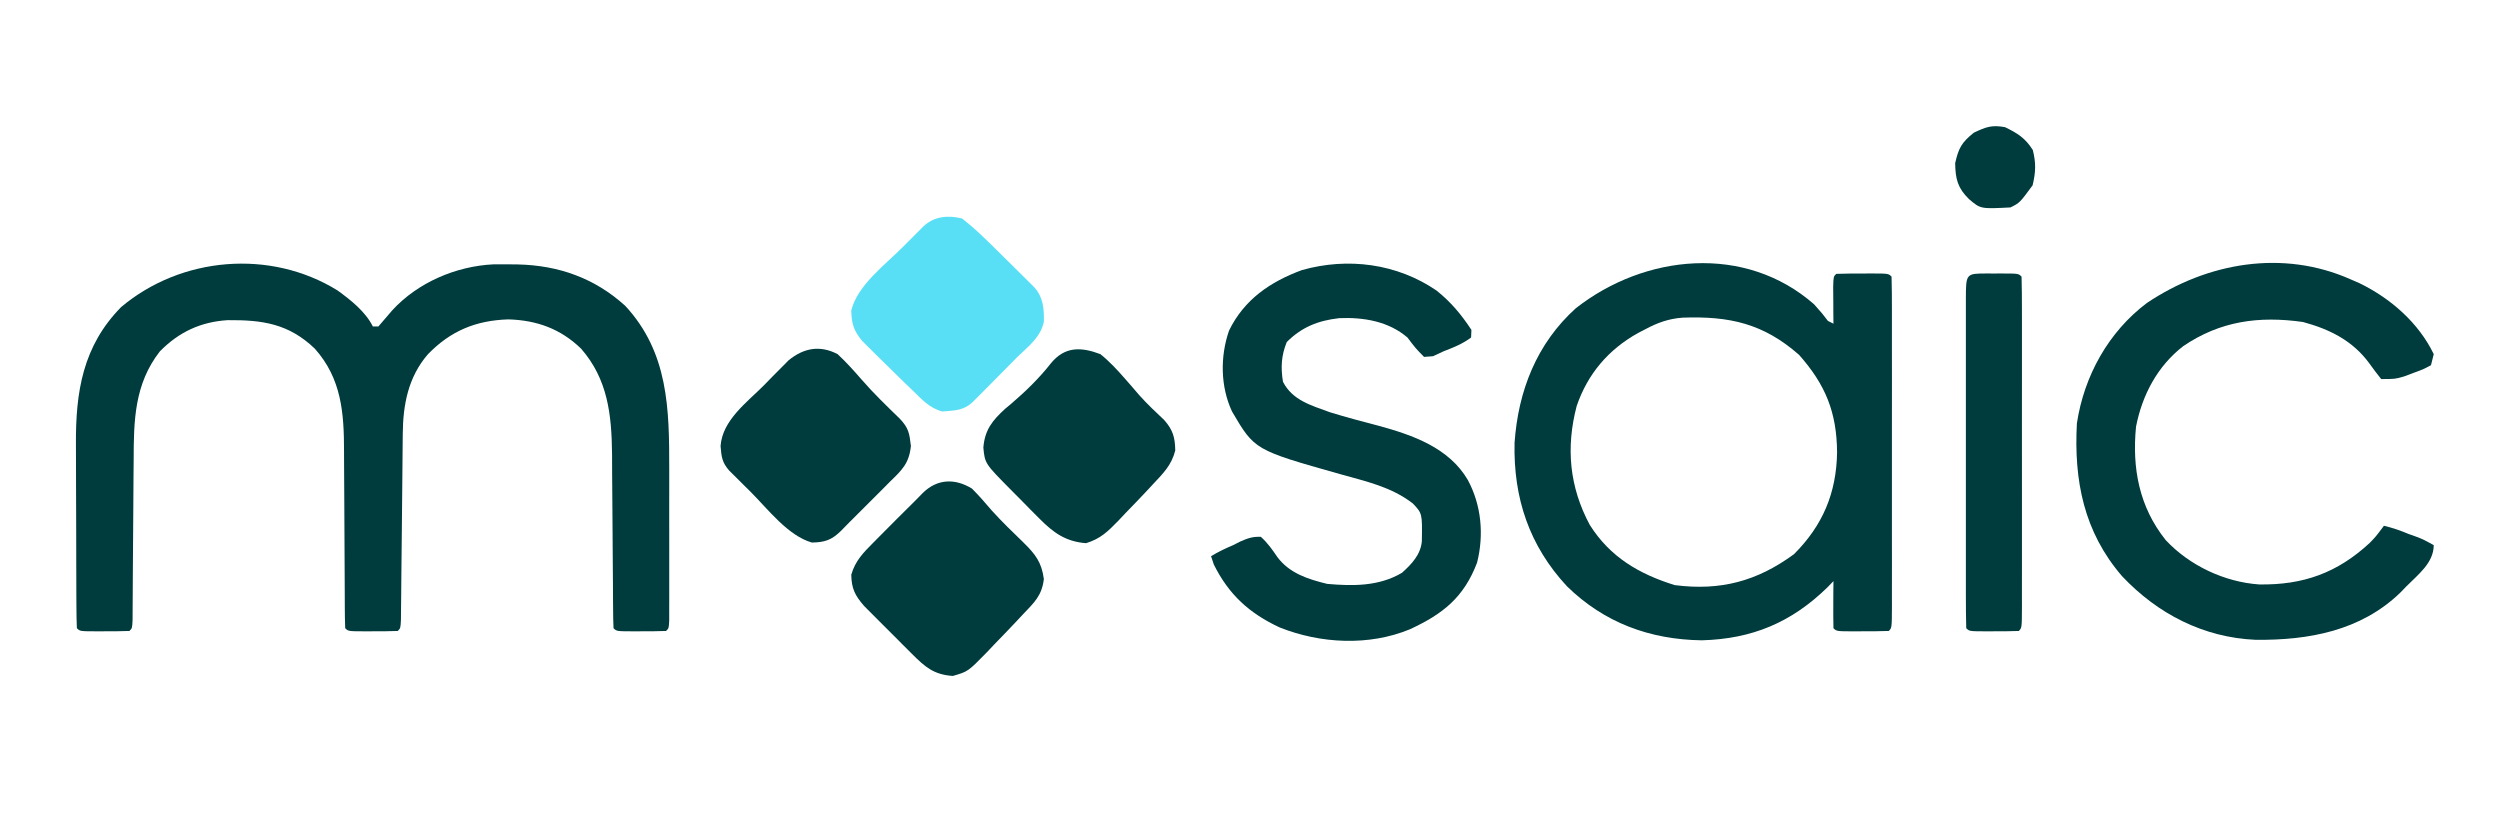
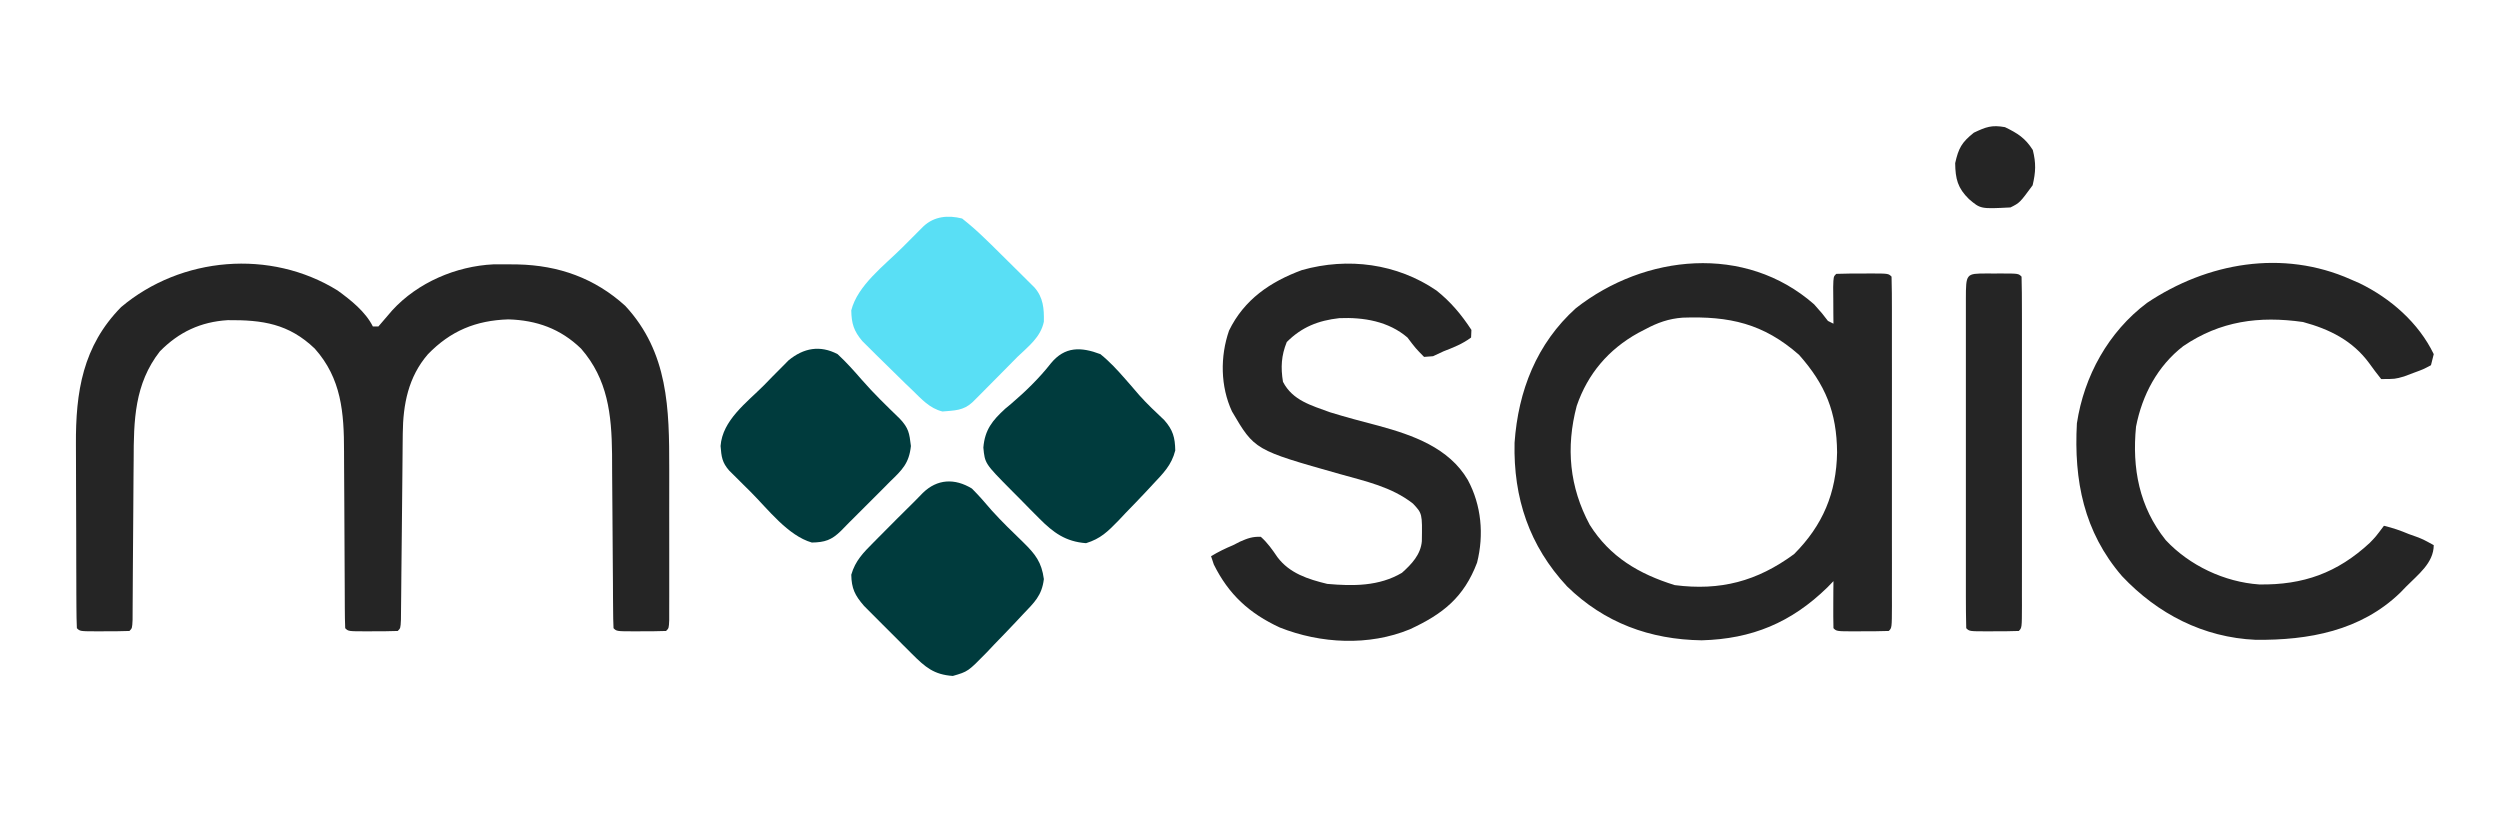
<svg xmlns="http://www.w3.org/2000/svg" width="600" height="200" viewBox="0 0 450 150">
  <g transform="matrix(0.497928 0 0 0.498273 -315.7901 -99.68853)">
-     <path d="M0 0 C4.58 2.22 7.32 3.93 10.06 8.25 C11.26 13.03 11.13 16.2 10 21 C5.36 27.32 5.36 27.32 2 29 C-8.82 29.56 -8.82 29.56 -13 26 C-17.11 22 -17.92 18.69 -18 13 C-16.78 7.56 -15.64 5.51 -11.25 2 C-6.81 -0.09 -4.79 -0.86 0 0 Z " fill="#003B3D" transform="translate(1359,246)" />
-     <path d="M0 0 C4.76 3.44 10.1 7.66 12.77 13.01 C13.43 13.01 14.09 13.01 14.77 13.01 C16.45 11.06 18.12 9.12 19.79 7.17 C29 -2.88 42.87 -8.79 56.39 -9.43 C58.29 -9.45 60.19 -9.45 62.09 -9.43 C63.09 -9.42 64.09 -9.41 65.13 -9.4 C79.89 -9.07 92.97 -4.47 104.02 5.57 C119.63 22.42 119.93 42.79 119.91 64.45 C119.91 66.1 119.91 67.75 119.91 69.44 C119.91 72.9 119.91 76.37 119.9 79.83 C119.9 84.27 119.9 88.71 119.91 93.16 C119.91 97.4 119.91 101.65 119.91 105.89 C119.91 107.49 119.91 109.09 119.91 110.74 C119.91 111.47 119.91 111.47 119.9 115.18 C119.9 116.48 119.9 117.78 119.9 119.11 C119.77 122.01 119.77 122.01 118.77 123.01 C115.76 123.11 112.78 123.15 109.77 123.13 C108.93 123.14 108.08 123.14 107.21 123.14 C100.9 123.13 100.9 123.13 99.77 122.01 C99.66 119.72 99.63 117.42 99.62 115.12 C99.61 113.64 99.6 112.16 99.58 110.64 C99.58 109.02 99.57 107.41 99.56 105.74 C99.55 104.07 99.54 102.4 99.52 100.73 C99.46 93.62 99.41 86.51 99.37 79.4 C99.35 75.06 99.32 70.71 99.27 66.37 C99.25 63.93 99.25 61.48 99.24 59.04 C99.08 44.8 97.69 32.06 88.03 21.01 C80.59 13.82 71.96 10.74 61.71 10.45 C49.96 10.84 40.85 14.61 32.65 23.07 C25.57 31.26 23.68 41.17 23.58 51.72 C23.57 53.28 23.55 54.84 23.53 56.44 C23.53 56.86 23.53 56.86 23.51 58.95 C23.49 61.55 23.46 64.14 23.44 66.74 C23.37 73.18 23.31 79.63 23.25 86.07 C23.2 91.53 23.14 96.98 23.08 102.44 C23.05 105 23.03 107.57 23.01 110.13 C23 111.68 22.98 113.22 22.96 114.81 C22.96 115.5 22.96 115.5 22.92 118.96 C22.77 122.01 22.77 122.01 21.77 123.01 C18.76 123.11 15.78 123.15 12.77 123.13 C12.35 123.13 12.35 123.13 10.21 123.14 C3.9 123.13 3.9 123.13 2.77 122.01 C2.67 119.59 2.64 117.17 2.63 114.76 C2.63 113.98 2.63 113.98 2.61 110.03 C2.61 109.19 2.61 108.35 2.6 107.48 C2.6 104.85 2.58 102.22 2.56 99.58 C2.51 92.09 2.46 84.6 2.45 77.11 C2.44 72.53 2.41 67.96 2.37 63.38 C2.35 61.64 2.35 59.9 2.35 58.17 C2.36 44.13 1.41 31.8 -8.23 21.01 C-17.65 12 -27.11 10.63 -39.66 10.73 C-49.44 11.32 -57.35 15.01 -64.23 22.01 C-73.43 33.8 -73.68 46.95 -73.7 61.33 C-73.72 63.08 -73.73 64.83 -73.75 66.59 C-73.79 71.17 -73.82 75.75 -73.84 80.33 C-73.87 87.69 -73.93 95.05 -74 102.42 C-74.02 104.99 -74.03 107.56 -74.04 110.13 C-74.04 110.9 -74.04 110.9 -74.07 114.82 C-74.08 116.18 -74.08 117.55 -74.09 118.96 C-74.23 122.01 -74.23 122.01 -75.23 123.01 C-78.24 123.11 -81.22 123.15 -84.23 123.13 C-84.65 123.13 -84.65 123.13 -86.79 123.14 C-93.1 123.13 -93.1 123.13 -94.23 122.01 C-94.34 119.5 -94.38 116.99 -94.39 114.48 C-94.4 112.86 -94.41 111.24 -94.42 109.57 C-94.42 107.79 -94.43 106 -94.43 104.21 C-94.44 102.38 -94.44 100.55 -94.45 98.73 C-94.46 94.88 -94.46 91.03 -94.47 87.19 C-94.47 82.29 -94.5 77.39 -94.52 72.49 C-94.54 68.7 -94.55 64.92 -94.55 61.13 C-94.55 59.33 -94.56 57.53 -94.57 55.72 C-94.7 36.61 -92.09 20.09 -78.23 6.01 C-56.51 -12.27 -24.23 -15 0 0 Z " fill="#003B3D" transform="translate(756.2266,304.9922)" />
-     <path d="M0 0 C5.17 4.1 9.04 8.74 12.64 14.24 C12.6 15.15 12.56 16.06 12.52 16.99 C9.44 19.3 6.08 20.61 2.52 21.99 C1.28 22.57 0.04 23.15 -1.23 23.74 C-2.31 23.82 -3.38 23.91 -4.48 23.99 C-7.55 20.87 -7.55 20.87 -10.48 16.99 C-17.33 11.12 -26.31 9.63 -35.11 9.99 C-42.69 10.84 -48.69 13.19 -54.11 18.62 C-56.1 23.5 -56.33 27.8 -55.48 32.99 C-51.98 39.75 -45.27 41.49 -38.48 43.99 C-32.67 45.79 -26.79 47.33 -20.91 48.87 C-8.53 52.24 4.52 56.82 11.33 68.43 C16.27 77.6 17.22 88.26 14.68 98.32 C9.92 110.83 2.4 116.84 -9.61 122.39 C-24.4 128.49 -41.87 127.61 -56.64 121.74 C-67.61 116.66 -75.09 109.85 -80.48 98.99 C-80.81 98 -81.14 97.01 -81.48 95.99 C-78.8 94.37 -76.35 93.19 -73.48 91.99 C-72.67 91.57 -71.85 91.15 -71 90.72 C-68.29 89.53 -66.46 88.85 -63.48 88.99 C-61.01 91.2 -59.35 93.6 -57.48 96.34 C-53.09 102.18 -46.41 104.31 -39.48 105.99 C-30.15 106.82 -20.75 106.88 -12.48 101.99 C-8.97 98.86 -5.69 95.4 -5.28 90.57 C-5.12 80.57 -5.12 80.57 -8.48 76.99 C-16.22 70.92 -25.66 68.92 -34.99 66.29 C-65.75 57.61 -65.75 57.61 -73.92 43.68 C-78.1 34.68 -78.23 23.86 -74.98 14.49 C-69.53 3.28 -60.04 -3.18 -48.61 -7.38 C-31.98 -12.06 -14.28 -9.73 0 0 Z " fill="#003B3D" transform="translate(1153.484,305.0078)" />
-     <path d="M0 0 C3.06 3.44 3.06 3.44 5 6 C5.66 6.33 6.32 6.66 7 7 C6.99 5.78 6.98 4.57 6.96 3.32 C6.96 1.75 6.95 0.18 6.94 -1.44 C6.93 -3 6.91 -4.57 6.9 -6.18 C7 -10 7 -10 8 -11 C11.18 -11.1 14.32 -11.14 17.5 -11.12 C18.39 -11.13 19.29 -11.13 20.21 -11.14 C26.87 -11.13 26.87 -11.13 28 -10 C28.1 -6.08 28.14 -2.17 28.13 1.76 C28.13 2.37 28.13 2.37 28.13 5.51 C28.14 9.62 28.14 13.73 28.13 17.84 C28.13 20.69 28.13 23.53 28.14 26.37 C28.14 32.34 28.14 38.31 28.13 44.28 C28.12 51.95 28.13 59.62 28.13 67.29 C28.14 73.17 28.14 79.04 28.13 84.92 C28.13 87.75 28.13 90.58 28.14 93.4 C28.14 97.35 28.13 101.3 28.13 105.24 C28.13 106.43 28.13 107.61 28.14 108.83 C28.11 116.89 28.11 116.89 27 118 C23.82 118.1 20.68 118.14 17.5 118.12 C17.05 118.13 17.05 118.13 14.79 118.14 C8.13 118.13 8.13 118.13 7 117 C6.93 114.15 6.92 111.29 6.94 108.44 C6.95 106.87 6.96 105.3 6.96 103.68 C6.98 102.47 6.99 101.25 7 100 C6.29 100.73 5.58 101.46 4.85 102.22 C-8.23 114.99 -22.47 120.89 -40.62 121.38 C-59.37 121.11 -75.84 115.04 -89.31 101.89 C-102.96 87.24 -108.74 69.97 -108.28 50.01 C-106.97 31.27 -100.28 14.15 -86.11 1.4 C-61.21 -18.09 -24.94 -21.87 0 0 Z M-61 9 C-61.43 9.22 -61.43 9.22 -63.63 10.36 C-74.33 16.31 -81.83 25.1 -85.81 36.69 C-89.79 51.76 -88.44 66 -81.1 79.67 C-73.78 91.28 -63.31 97.42 -50.38 101.44 C-33.9 103.56 -20.65 100.08 -7.25 90.25 C3.15 79.85 8.07 68.16 8.31 53.5 C8.2 38.99 4.11 29.02 -5.44 18.25 C-18.36 6.91 -30.61 4.22 -47.51 4.82 C-52.52 5.18 -56.61 6.64 -61 9 Z " fill="#003B3D" transform="translate(1290,310)" />
-     <path d="M0 0 C1.05 0.46 2.11 0.92 3.19 1.39 C14.37 6.82 24.54 15.67 30 27 C29.67 28.32 29.34 29.64 29 31 C26.23 32.48 26.23 32.48 22.75 33.75 C21.61 34.18 20.47 34.61 19.3 35.05 C16 36 16 36 11 36 C9.51 34.11 8.02 32.2 6.64 30.23 C0.64 22.1 -7.64 17.99 -17.27 15.39 C-33.14 13.14 -47.13 15.01 -60.53 24.09 C-69.84 31.28 -75.38 41.72 -77.62 53.19 C-79.1 68.18 -76.49 82.2 -66.88 94.19 C-58.29 103.38 -45.64 109.33 -33.09 110.2 C-17.14 110.44 -4.82 106.01 6.87 95.18 C9 93 9 93 12 89 C15.27 89.79 17.93 90.71 21 92 C21.87 92.31 22.73 92.61 23.62 92.93 C26.12 93.88 26.12 93.88 30 96 C29.98 102.48 24.23 106.7 20 111 C19.31 111.72 18.61 112.44 17.89 113.18 C3.59 126.98 -15.23 130.39 -34.37 130.2 C-53.26 129.37 -69.82 120.84 -82.69 107.19 C-96.49 91.2 -100.12 72.67 -99 52 C-96.4 34.85 -87.58 18.95 -73.67 8.5 C-51.9 -6.08 -24.59 -10.93 0 0 Z " fill="#003B3D" transform="translate(1484,301)" />
-     <path d="M0 0 C0.85 0 1.69 0.01 2.56 0.01 C2.99 0.01 2.99 0.01 5.12 0 C11.44 0.01 11.44 0.01 12.56 1.14 C12.66 5.06 12.7 8.97 12.69 12.89 C12.69 14.13 12.7 15.37 12.7 16.64 C12.7 20.75 12.7 24.87 12.7 28.98 C12.7 31.82 12.7 34.67 12.7 37.51 C12.7 43.48 12.7 49.45 12.69 55.42 C12.69 63.09 12.69 70.76 12.7 78.43 C12.7 84.3 12.7 90.18 12.7 96.05 C12.7 98.88 12.7 101.71 12.7 104.54 C12.7 108.49 12.7 112.43 12.69 116.38 C12.69 117.56 12.7 118.75 12.7 119.96 C12.68 128.02 12.68 128.02 11.56 129.14 C8.55 129.24 5.57 129.28 2.56 129.26 C2.14 129.26 2.14 129.26 0 129.27 C-6.31 129.26 -6.31 129.26 -7.44 128.14 C-7.54 124.21 -7.57 120.31 -7.57 116.38 C-7.57 115.14 -7.57 113.91 -7.57 112.63 C-7.58 108.52 -7.57 104.41 -7.57 100.29 C-7.57 97.45 -7.57 94.61 -7.57 91.76 C-7.57 85.79 -7.57 79.82 -7.57 73.86 C-7.56 66.19 -7.57 58.51 -7.57 50.84 C-7.58 44.97 -7.57 39.09 -7.57 33.22 C-7.57 30.39 -7.57 27.56 -7.57 24.73 C-7.58 20.79 -7.57 16.84 -7.57 12.89 C-7.57 11.71 -7.57 10.53 -7.57 9.31 C-7.55 0.01 -7.55 0.01 0 0 Z " fill="#003B3D" transform="translate(1352.438,298.8633)" />
+     <path d="M0 0 C4.58 2.22 7.32 3.93 10.06 8.25 C11.26 13.03 11.13 16.2 10 21 C5.36 27.32 5.36 27.32 2 29 C-8.82 29.56 -8.82 29.56 -13 26 C-17.11 22 -17.92 18.69 -18 13 C-16.78 7.56 -15.64 5.51 -11.25 2 C-6.81 -0.09 -4.79 -0.86 0 0 Z " fill="#252525" transform="translate(1359,246)" />
+     <path d="M0 0 C4.76 3.44 10.1 7.66 12.77 13.01 C13.43 13.01 14.09 13.01 14.77 13.01 C16.45 11.06 18.12 9.12 19.79 7.17 C29 -2.88 42.87 -8.79 56.39 -9.43 C58.29 -9.45 60.19 -9.45 62.09 -9.43 C63.09 -9.42 64.09 -9.41 65.13 -9.4 C79.89 -9.07 92.97 -4.47 104.02 5.57 C119.63 22.42 119.93 42.79 119.91 64.45 C119.91 66.1 119.91 67.75 119.91 69.44 C119.91 72.9 119.91 76.37 119.9 79.83 C119.9 84.27 119.9 88.71 119.91 93.16 C119.91 97.4 119.91 101.65 119.91 105.89 C119.91 107.49 119.91 109.09 119.91 110.74 C119.91 111.47 119.91 111.47 119.9 115.18 C119.9 116.48 119.9 117.78 119.9 119.11 C119.77 122.01 119.77 122.01 118.77 123.01 C115.76 123.11 112.78 123.15 109.77 123.13 C108.93 123.14 108.08 123.14 107.21 123.14 C100.9 123.13 100.9 123.13 99.77 122.01 C99.66 119.72 99.63 117.42 99.62 115.12 C99.61 113.64 99.6 112.16 99.58 110.64 C99.58 109.02 99.57 107.41 99.56 105.74 C99.55 104.07 99.54 102.4 99.52 100.73 C99.46 93.62 99.41 86.51 99.37 79.4 C99.35 75.06 99.32 70.71 99.27 66.37 C99.25 63.93 99.25 61.48 99.24 59.04 C99.08 44.8 97.69 32.06 88.03 21.01 C80.59 13.82 71.96 10.74 61.71 10.45 C49.96 10.84 40.85 14.61 32.65 23.07 C25.57 31.26 23.68 41.17 23.58 51.72 C23.57 53.28 23.55 54.84 23.53 56.44 C23.53 56.86 23.53 56.86 23.51 58.95 C23.49 61.55 23.46 64.14 23.44 66.74 C23.37 73.18 23.31 79.63 23.25 86.07 C23.2 91.53 23.14 96.98 23.08 102.44 C23.05 105 23.03 107.57 23.01 110.13 C23 111.68 22.98 113.22 22.96 114.81 C22.96 115.5 22.96 115.5 22.92 118.96 C22.77 122.01 22.77 122.01 21.77 123.01 C18.76 123.11 15.78 123.15 12.77 123.13 C12.35 123.13 12.35 123.13 10.21 123.14 C3.9 123.13 3.9 123.13 2.77 122.01 C2.67 119.59 2.64 117.17 2.63 114.76 C2.63 113.98 2.63 113.98 2.61 110.03 C2.61 109.19 2.61 108.35 2.6 107.48 C2.6 104.85 2.58 102.22 2.56 99.58 C2.51 92.09 2.46 84.6 2.45 77.11 C2.44 72.53 2.41 67.96 2.37 63.38 C2.35 61.64 2.35 59.9 2.35 58.17 C2.36 44.13 1.41 31.8 -8.23 21.01 C-17.65 12 -27.11 10.63 -39.66 10.73 C-49.44 11.32 -57.35 15.01 -64.23 22.01 C-73.43 33.8 -73.68 46.95 -73.7 61.33 C-73.72 63.08 -73.73 64.83 -73.75 66.59 C-73.79 71.17 -73.82 75.75 -73.84 80.33 C-73.87 87.69 -73.93 95.05 -74 102.42 C-74.02 104.99 -74.03 107.56 -74.04 110.13 C-74.04 110.9 -74.04 110.9 -74.07 114.82 C-74.08 116.18 -74.08 117.55 -74.09 118.96 C-74.23 122.01 -74.23 122.01 -75.23 123.01 C-78.24 123.11 -81.22 123.15 -84.23 123.13 C-84.65 123.13 -84.65 123.13 -86.79 123.14 C-93.1 123.13 -93.1 123.13 -94.23 122.01 C-94.34 119.5 -94.38 116.99 -94.39 114.48 C-94.4 112.86 -94.41 111.24 -94.42 109.57 C-94.42 107.79 -94.43 106 -94.43 104.21 C-94.44 102.38 -94.44 100.55 -94.45 98.73 C-94.46 94.88 -94.46 91.03 -94.47 87.19 C-94.47 82.29 -94.5 77.39 -94.52 72.49 C-94.54 68.7 -94.55 64.92 -94.55 61.13 C-94.55 59.33 -94.56 57.53 -94.57 55.72 C-94.7 36.61 -92.09 20.09 -78.23 6.01 C-56.51 -12.27 -24.23 -15 0 0 Z " fill="#252525" transform="translate(756.2266,304.9922)" />
+     <path d="M0 0 C5.17 4.1 9.04 8.74 12.64 14.24 C12.6 15.15 12.56 16.06 12.52 16.99 C9.44 19.3 6.08 20.61 2.52 21.99 C1.28 22.57 0.04 23.15 -1.23 23.74 C-2.31 23.82 -3.38 23.91 -4.48 23.99 C-7.55 20.87 -7.55 20.87 -10.48 16.99 C-17.33 11.12 -26.31 9.63 -35.11 9.99 C-42.69 10.84 -48.69 13.19 -54.11 18.62 C-56.1 23.5 -56.33 27.8 -55.48 32.99 C-51.98 39.75 -45.27 41.49 -38.48 43.99 C-32.67 45.79 -26.79 47.33 -20.91 48.87 C-8.53 52.24 4.52 56.82 11.33 68.43 C16.27 77.6 17.22 88.26 14.68 98.32 C9.92 110.83 2.4 116.84 -9.61 122.39 C-24.4 128.49 -41.87 127.61 -56.64 121.74 C-67.61 116.66 -75.09 109.85 -80.48 98.99 C-80.81 98 -81.14 97.01 -81.48 95.99 C-78.8 94.37 -76.35 93.19 -73.48 91.99 C-72.67 91.57 -71.85 91.15 -71 90.72 C-68.29 89.53 -66.46 88.85 -63.48 88.99 C-61.01 91.2 -59.35 93.6 -57.48 96.34 C-53.09 102.18 -46.41 104.31 -39.48 105.99 C-30.15 106.82 -20.75 106.88 -12.48 101.99 C-8.97 98.86 -5.69 95.4 -5.28 90.57 C-5.12 80.57 -5.12 80.57 -8.48 76.99 C-16.22 70.92 -25.66 68.92 -34.99 66.29 C-65.75 57.61 -65.75 57.61 -73.92 43.68 C-78.1 34.68 -78.23 23.86 -74.98 14.49 C-69.53 3.28 -60.04 -3.18 -48.61 -7.38 C-31.98 -12.06 -14.28 -9.73 0 0 Z " fill="#252525" transform="translate(1153.484,305.0078)" />
+     <path d="M0 0 C3.06 3.44 3.06 3.44 5 6 C5.66 6.33 6.32 6.66 7 7 C6.99 5.78 6.98 4.57 6.96 3.32 C6.96 1.75 6.95 0.18 6.94 -1.44 C6.93 -3 6.91 -4.57 6.9 -6.18 C7 -10 7 -10 8 -11 C11.18 -11.1 14.32 -11.14 17.5 -11.12 C18.39 -11.13 19.29 -11.13 20.21 -11.14 C26.87 -11.13 26.87 -11.13 28 -10 C28.1 -6.08 28.14 -2.17 28.13 1.76 C28.13 2.37 28.13 2.37 28.13 5.51 C28.14 9.62 28.14 13.73 28.13 17.84 C28.13 20.69 28.13 23.53 28.14 26.37 C28.14 32.34 28.14 38.31 28.13 44.28 C28.12 51.95 28.13 59.62 28.13 67.29 C28.14 73.17 28.14 79.04 28.13 84.92 C28.13 87.75 28.13 90.58 28.14 93.4 C28.14 97.35 28.13 101.3 28.13 105.24 C28.13 106.43 28.13 107.61 28.14 108.83 C28.11 116.89 28.11 116.89 27 118 C23.82 118.1 20.68 118.14 17.5 118.12 C17.05 118.13 17.05 118.13 14.79 118.14 C8.13 118.13 8.13 118.13 7 117 C6.93 114.15 6.92 111.29 6.94 108.44 C6.95 106.87 6.96 105.3 6.96 103.68 C6.98 102.47 6.99 101.25 7 100 C6.29 100.73 5.58 101.46 4.85 102.22 C-8.23 114.99 -22.47 120.89 -40.62 121.38 C-59.37 121.11 -75.84 115.04 -89.31 101.89 C-102.96 87.24 -108.74 69.97 -108.28 50.01 C-106.97 31.27 -100.28 14.15 -86.11 1.4 C-61.21 -18.09 -24.94 -21.87 0 0 Z M-61 9 C-61.43 9.22 -61.43 9.22 -63.63 10.36 C-74.33 16.31 -81.83 25.1 -85.81 36.69 C-89.79 51.76 -88.44 66 -81.1 79.67 C-73.78 91.28 -63.31 97.42 -50.38 101.44 C-33.9 103.56 -20.65 100.08 -7.25 90.25 C3.15 79.85 8.07 68.16 8.31 53.5 C8.2 38.99 4.11 29.02 -5.44 18.25 C-18.36 6.91 -30.61 4.22 -47.51 4.82 C-52.52 5.18 -56.61 6.64 -61 9 Z " fill="#252525" transform="translate(1290,310)" />
+     <path d="M0 0 C1.05 0.46 2.11 0.92 3.19 1.39 C14.37 6.82 24.54 15.67 30 27 C29.67 28.32 29.34 29.64 29 31 C26.23 32.48 26.23 32.48 22.75 33.75 C21.61 34.18 20.47 34.61 19.3 35.05 C16 36 16 36 11 36 C9.51 34.11 8.02 32.2 6.64 30.23 C0.64 22.1 -7.64 17.99 -17.27 15.39 C-33.14 13.14 -47.13 15.01 -60.53 24.09 C-69.84 31.28 -75.38 41.72 -77.62 53.19 C-79.1 68.18 -76.49 82.2 -66.88 94.19 C-58.29 103.38 -45.64 109.33 -33.09 110.2 C-17.14 110.44 -4.82 106.01 6.87 95.18 C9 93 9 93 12 89 C15.27 89.79 17.93 90.71 21 92 C21.87 92.31 22.73 92.61 23.62 92.93 C26.12 93.88 26.12 93.88 30 96 C29.98 102.48 24.23 106.7 20 111 C19.31 111.72 18.61 112.44 17.89 113.18 C3.59 126.98 -15.23 130.39 -34.37 130.2 C-53.26 129.37 -69.82 120.84 -82.69 107.19 C-96.49 91.2 -100.12 72.67 -99 52 C-96.4 34.85 -87.58 18.95 -73.67 8.5 C-51.9 -6.08 -24.59 -10.93 0 0 Z " fill="#252525" transform="translate(1484,301)" />
+     <path d="M0 0 C0.85 0 1.69 0.01 2.56 0.01 C2.99 0.01 2.99 0.01 5.12 0 C11.44 0.01 11.44 0.01 12.56 1.14 C12.66 5.06 12.7 8.97 12.69 12.89 C12.69 14.13 12.7 15.37 12.7 16.64 C12.7 20.75 12.7 24.87 12.7 28.98 C12.7 31.82 12.7 34.67 12.7 37.51 C12.7 43.48 12.7 49.45 12.69 55.42 C12.69 63.09 12.69 70.76 12.7 78.43 C12.7 84.3 12.7 90.18 12.7 96.05 C12.7 98.88 12.7 101.71 12.7 104.54 C12.7 108.49 12.7 112.43 12.69 116.38 C12.69 117.56 12.7 118.75 12.7 119.96 C12.68 128.02 12.68 128.02 11.56 129.14 C8.55 129.24 5.57 129.28 2.56 129.26 C2.14 129.26 2.14 129.26 0 129.27 C-6.31 129.26 -6.31 129.26 -7.44 128.14 C-7.54 124.21 -7.57 120.31 -7.57 116.38 C-7.57 115.14 -7.57 113.91 -7.57 112.63 C-7.58 108.52 -7.57 104.41 -7.57 100.29 C-7.57 97.45 -7.57 94.61 -7.57 91.76 C-7.57 85.79 -7.57 79.82 -7.57 73.86 C-7.56 66.19 -7.57 58.51 -7.57 50.84 C-7.58 44.97 -7.57 39.09 -7.57 33.22 C-7.57 30.39 -7.57 27.56 -7.57 24.73 C-7.58 20.79 -7.57 16.84 -7.57 12.89 C-7.57 11.71 -7.57 10.53 -7.57 9.31 C-7.55 0.01 -7.55 0.01 0 0 Z " fill="#252525" transform="translate(1352.438,298.8633)" />
    <path d="M0 0 C3.36 2.7 6.17 5.76 9 9 C9.6 9.68 10.19 10.36 10.8 11.05 C11.93 12.35 13.05 13.65 14.17 14.96 C16.97 18.08 20.03 20.95 23.08 23.82 C26.22 27.38 26.99 30.1 27.06 34.81 C25.7 40.17 22.68 43.07 19 47 C18.23 47.83 17.47 48.65 16.68 49.5 C14.17 52.18 11.62 54.81 9.06 57.44 C8.21 58.35 7.35 59.26 6.47 60.19 C2.65 64.09 0.09 66.67 -5.19 68.29 C-12.58 67.73 -17 64.5 -22.12 59.34 C-23.22 58.24 -24.32 57.13 -25.45 56 C-26.02 55.42 -26.02 55.42 -28.88 52.5 C-29.45 51.92 -29.45 51.92 -32.37 49 C-41.76 39.51 -41.76 39.51 -42.31 33.75 C-41.78 27.33 -39.06 23.97 -34.38 19.69 C-33.69 19.12 -33 18.55 -32.29 17.96 C-27.11 13.53 -22.1 8.69 -17.9 3.32 C-12.85 -2.83 -7.01 -2.65 0 0 Z " fill="#003B3D" transform="translate(1032,328)" />
    <path d="M0 0 C3.17 2.93 5.96 6.06 8.79 9.32 C13.1 14.26 17.77 18.75 22.48 23.32 C25.7 26.75 25.94 28.51 26.5 33.19 C25.85 39.43 23.32 41.84 19 46 C17.79 47.22 16.58 48.44 15.37 49.66 C11.6 53.46 7.8 57.23 4 61 C3.54 61.47 3.54 61.47 1.19 63.87 C-2.21 67.18 -4.59 67.97 -9.31 68.06 C-17.99 65.56 -25.16 56.02 -31.44 49.75 C-31.89 49.3 -31.89 49.3 -34.19 47.03 C-35.06 46.17 -35.92 45.31 -36.81 44.42 C-37.2 44.03 -37.2 44.03 -39.18 42.07 C-41.77 39.13 -41.99 37.09 -42.31 33.19 C-41.62 23.86 -32.89 17.53 -26.62 11.25 C-25.6 10.2 -24.57 9.14 -23.51 8.06 C-22.51 7.05 -21.51 6.05 -20.48 5.02 C-19.57 4.1 -18.66 3.19 -17.73 2.24 C-12.27 -2.24 -6.36 -3.33 0 0 Z " fill="#003B3D" transform="translate(937,328)" />
    <path d="M0 0 C2.52 2.52 4.83 5.17 7.13 7.88 C10.79 11.93 14.72 15.72 18.64 19.51 C22.93 23.72 25.19 26.6 26 32.69 C25.29 38.72 22.46 41.22 18.44 45.44 C17.64 46.29 16.84 47.15 16.02 48.03 C13.38 50.84 10.69 53.61 8 56.38 C7.1 57.33 6.19 58.29 5.26 59.28 C-1.44 66.11 -1.44 66.11 -6.91 67.69 C-13.75 67.22 -16.86 64.53 -21.67 59.73 C-22.82 58.59 -23.96 57.44 -25.15 56.26 C-25.74 55.67 -26.33 55.07 -26.94 54.45 C-28.74 52.63 -30.57 50.83 -32.39 49.02 C-33.53 47.87 -34.68 46.73 -35.86 45.54 C-36.9 44.49 -37.95 43.44 -39.03 42.36 C-42.31 38.58 -43.53 36.1 -43.62 31.12 C-42.15 26.02 -39.22 23.12 -35.56 19.44 C-35 18.86 -34.43 18.29 -33.84 17.7 C-29.45 13.25 -25.01 8.84 -20.56 4.44 C-19.63 3.49 -18.7 2.54 -17.75 1.57 C-12.57 -3.48 -6.24 -3.81 0 0 Z " fill="#003B3D" transform="translate(985.5625,376.5625)" />
    <path d="M0 0 C2.86 2.25 5.4 4.47 8 7 C8.41 7.4 8.41 7.4 10.5 9.4 C13.17 12 15.8 14.62 18.44 17.25 C19.35 18.15 20.26 19.04 21.19 19.97 C22.06 20.83 22.92 21.69 23.81 22.58 C24.2 22.97 24.2 22.97 26.18 24.93 C29.34 28.52 29.67 32.58 29.56 37.29 C28.4 42.89 23.99 46.17 20 50 C18.48 51.53 16.97 53.06 15.46 54.6 C12.26 57.85 9.05 61.09 5.82 64.32 C5.13 65 4.44 65.69 3.74 66.39 C0.45 69.44 -2.73 69.33 -7.1 69.72 C-11.75 68.57 -14.65 65.25 -18 62 C-18.82 61.22 -19.64 60.44 -20.48 59.63 C-23.14 57.07 -25.76 54.48 -28.38 51.88 C-29.28 50.99 -30.18 50.11 -31.11 49.21 C-31.97 48.35 -32.83 47.5 -33.71 46.62 C-34.49 45.85 -35.26 45.08 -36.06 44.29 C-39.15 40.64 -39.98 37.95 -40.06 33.19 C-37.77 24.15 -28.16 17.01 -21.69 10.56 C-20.78 9.65 -19.88 8.74 -18.94 7.81 C-18.08 6.94 -17.21 6.08 -16.32 5.19 C-15.54 4.41 -14.76 3.63 -13.95 2.82 C-10.04 -0.83 -5.08 -1.26 0 0 Z " fill="#59DFF5" transform="translate(982,279)" />
  </g>
</svg>
